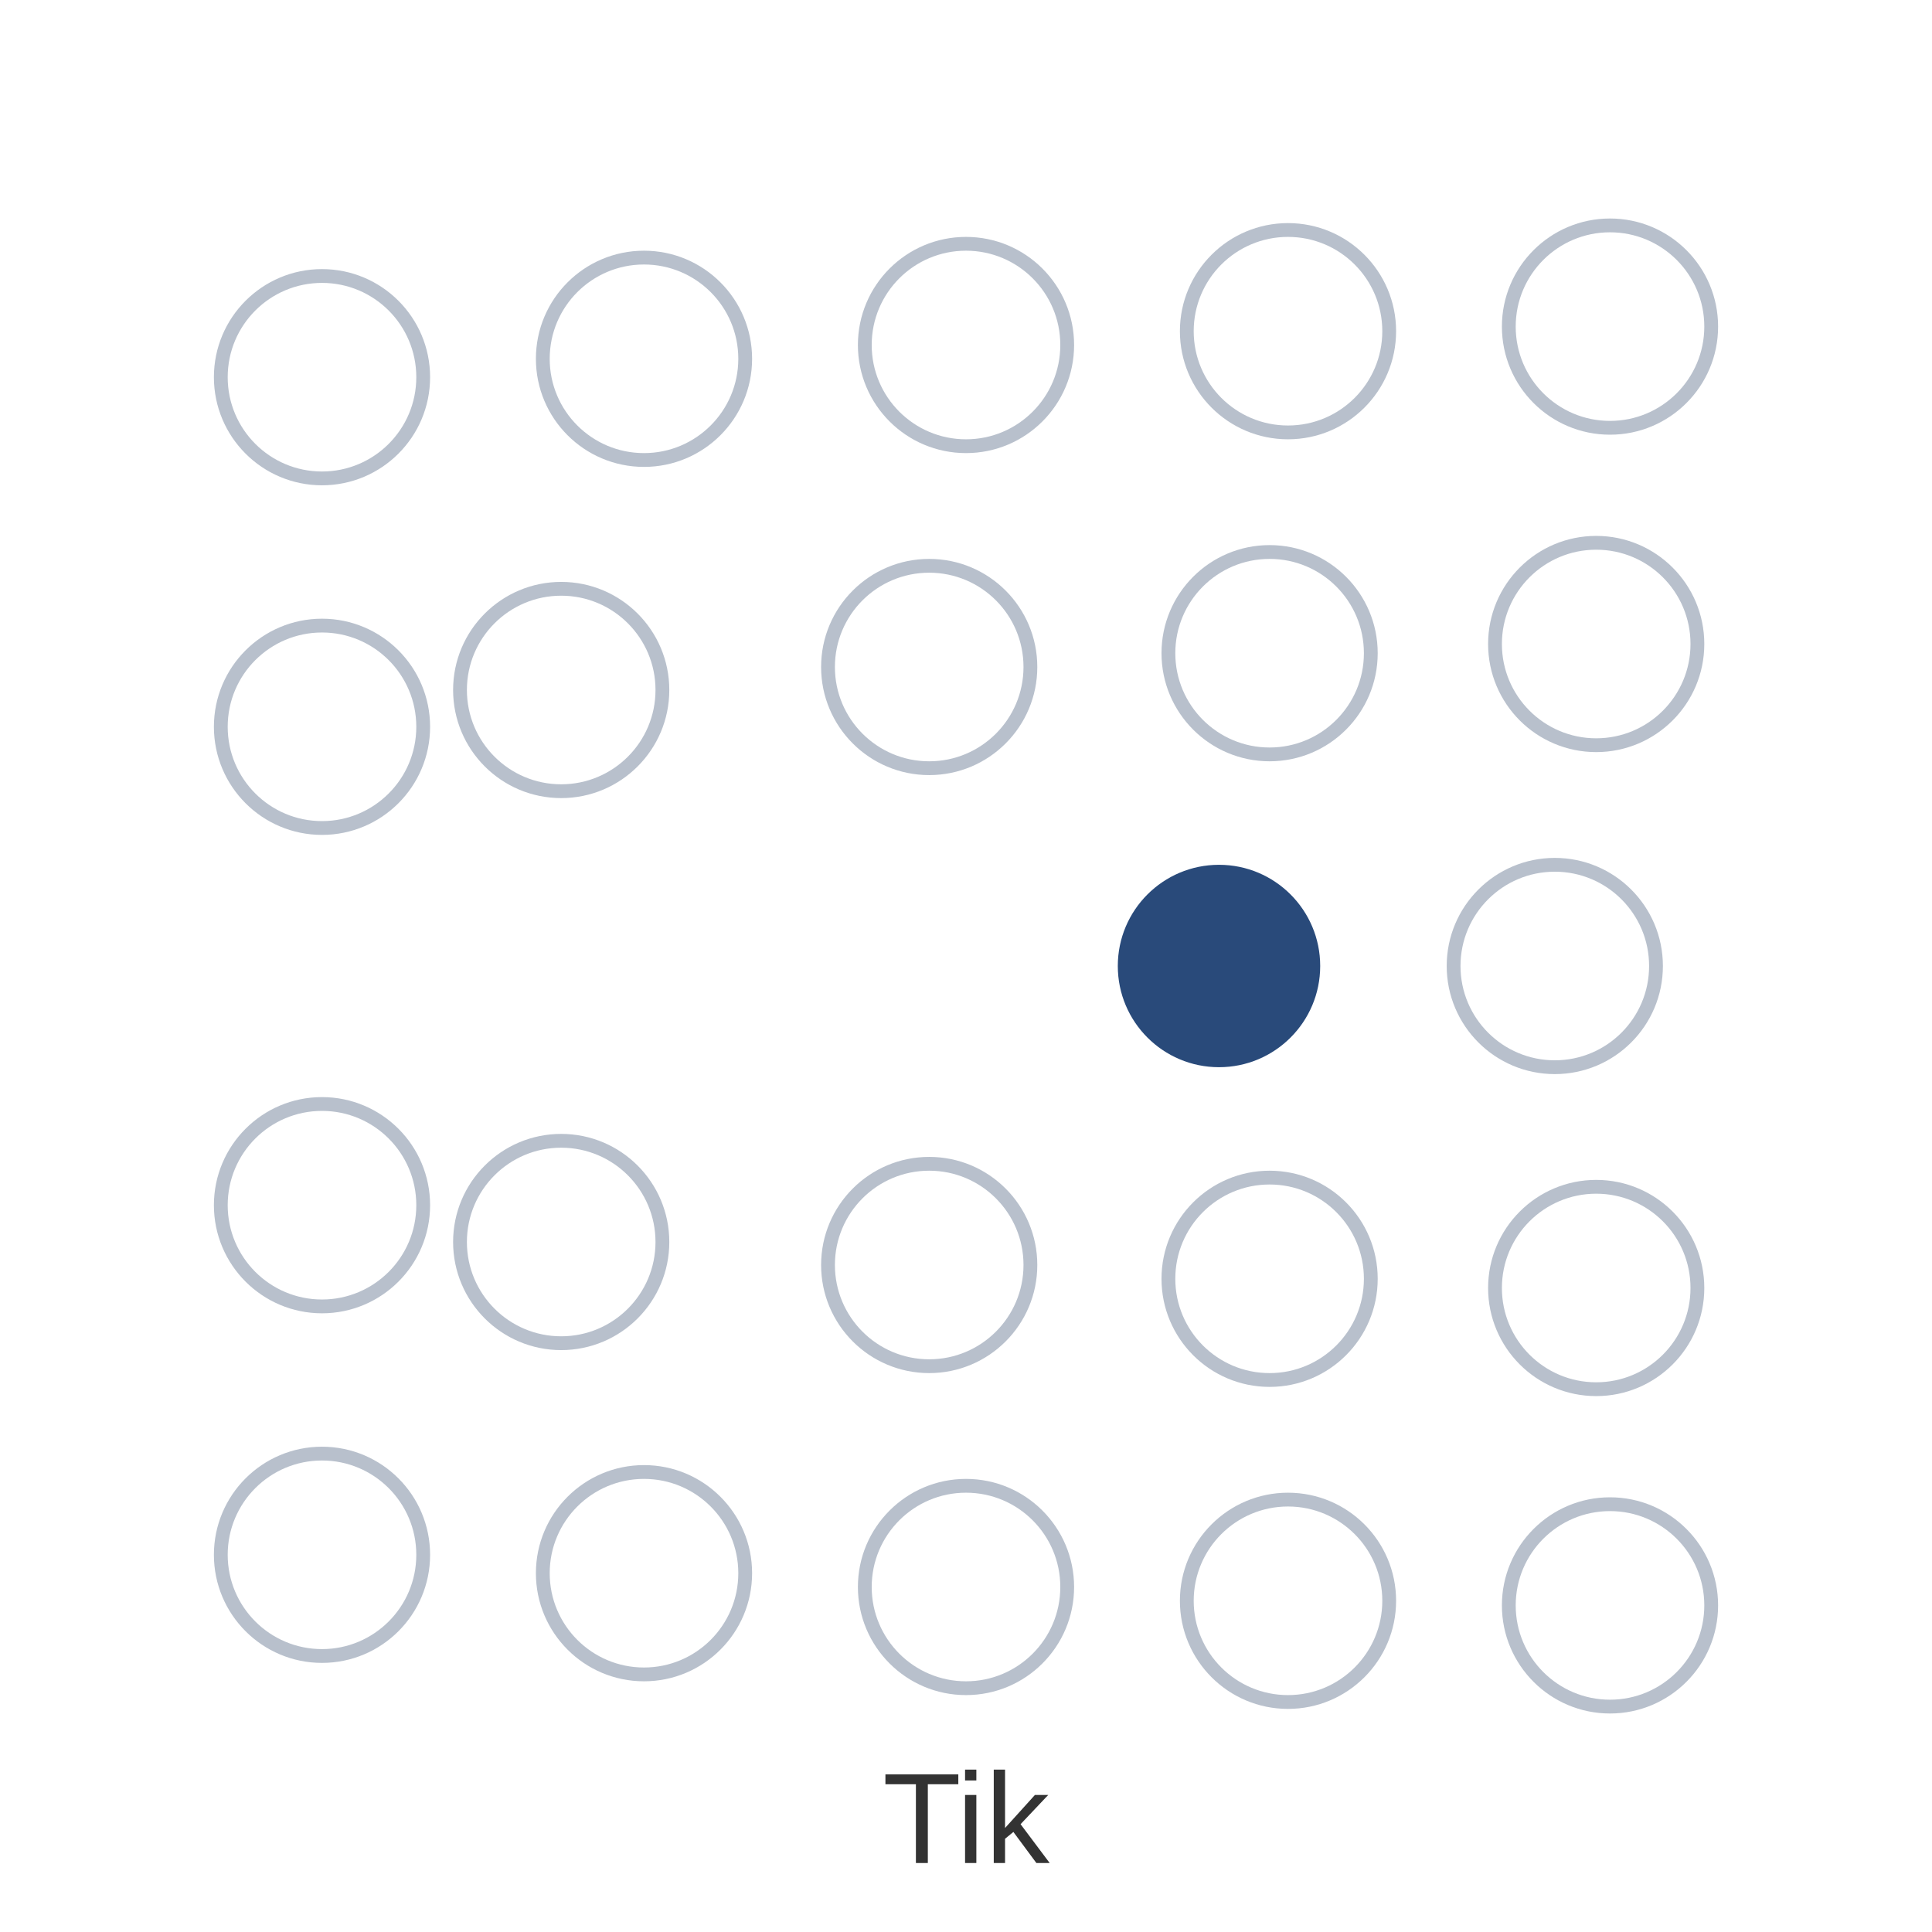
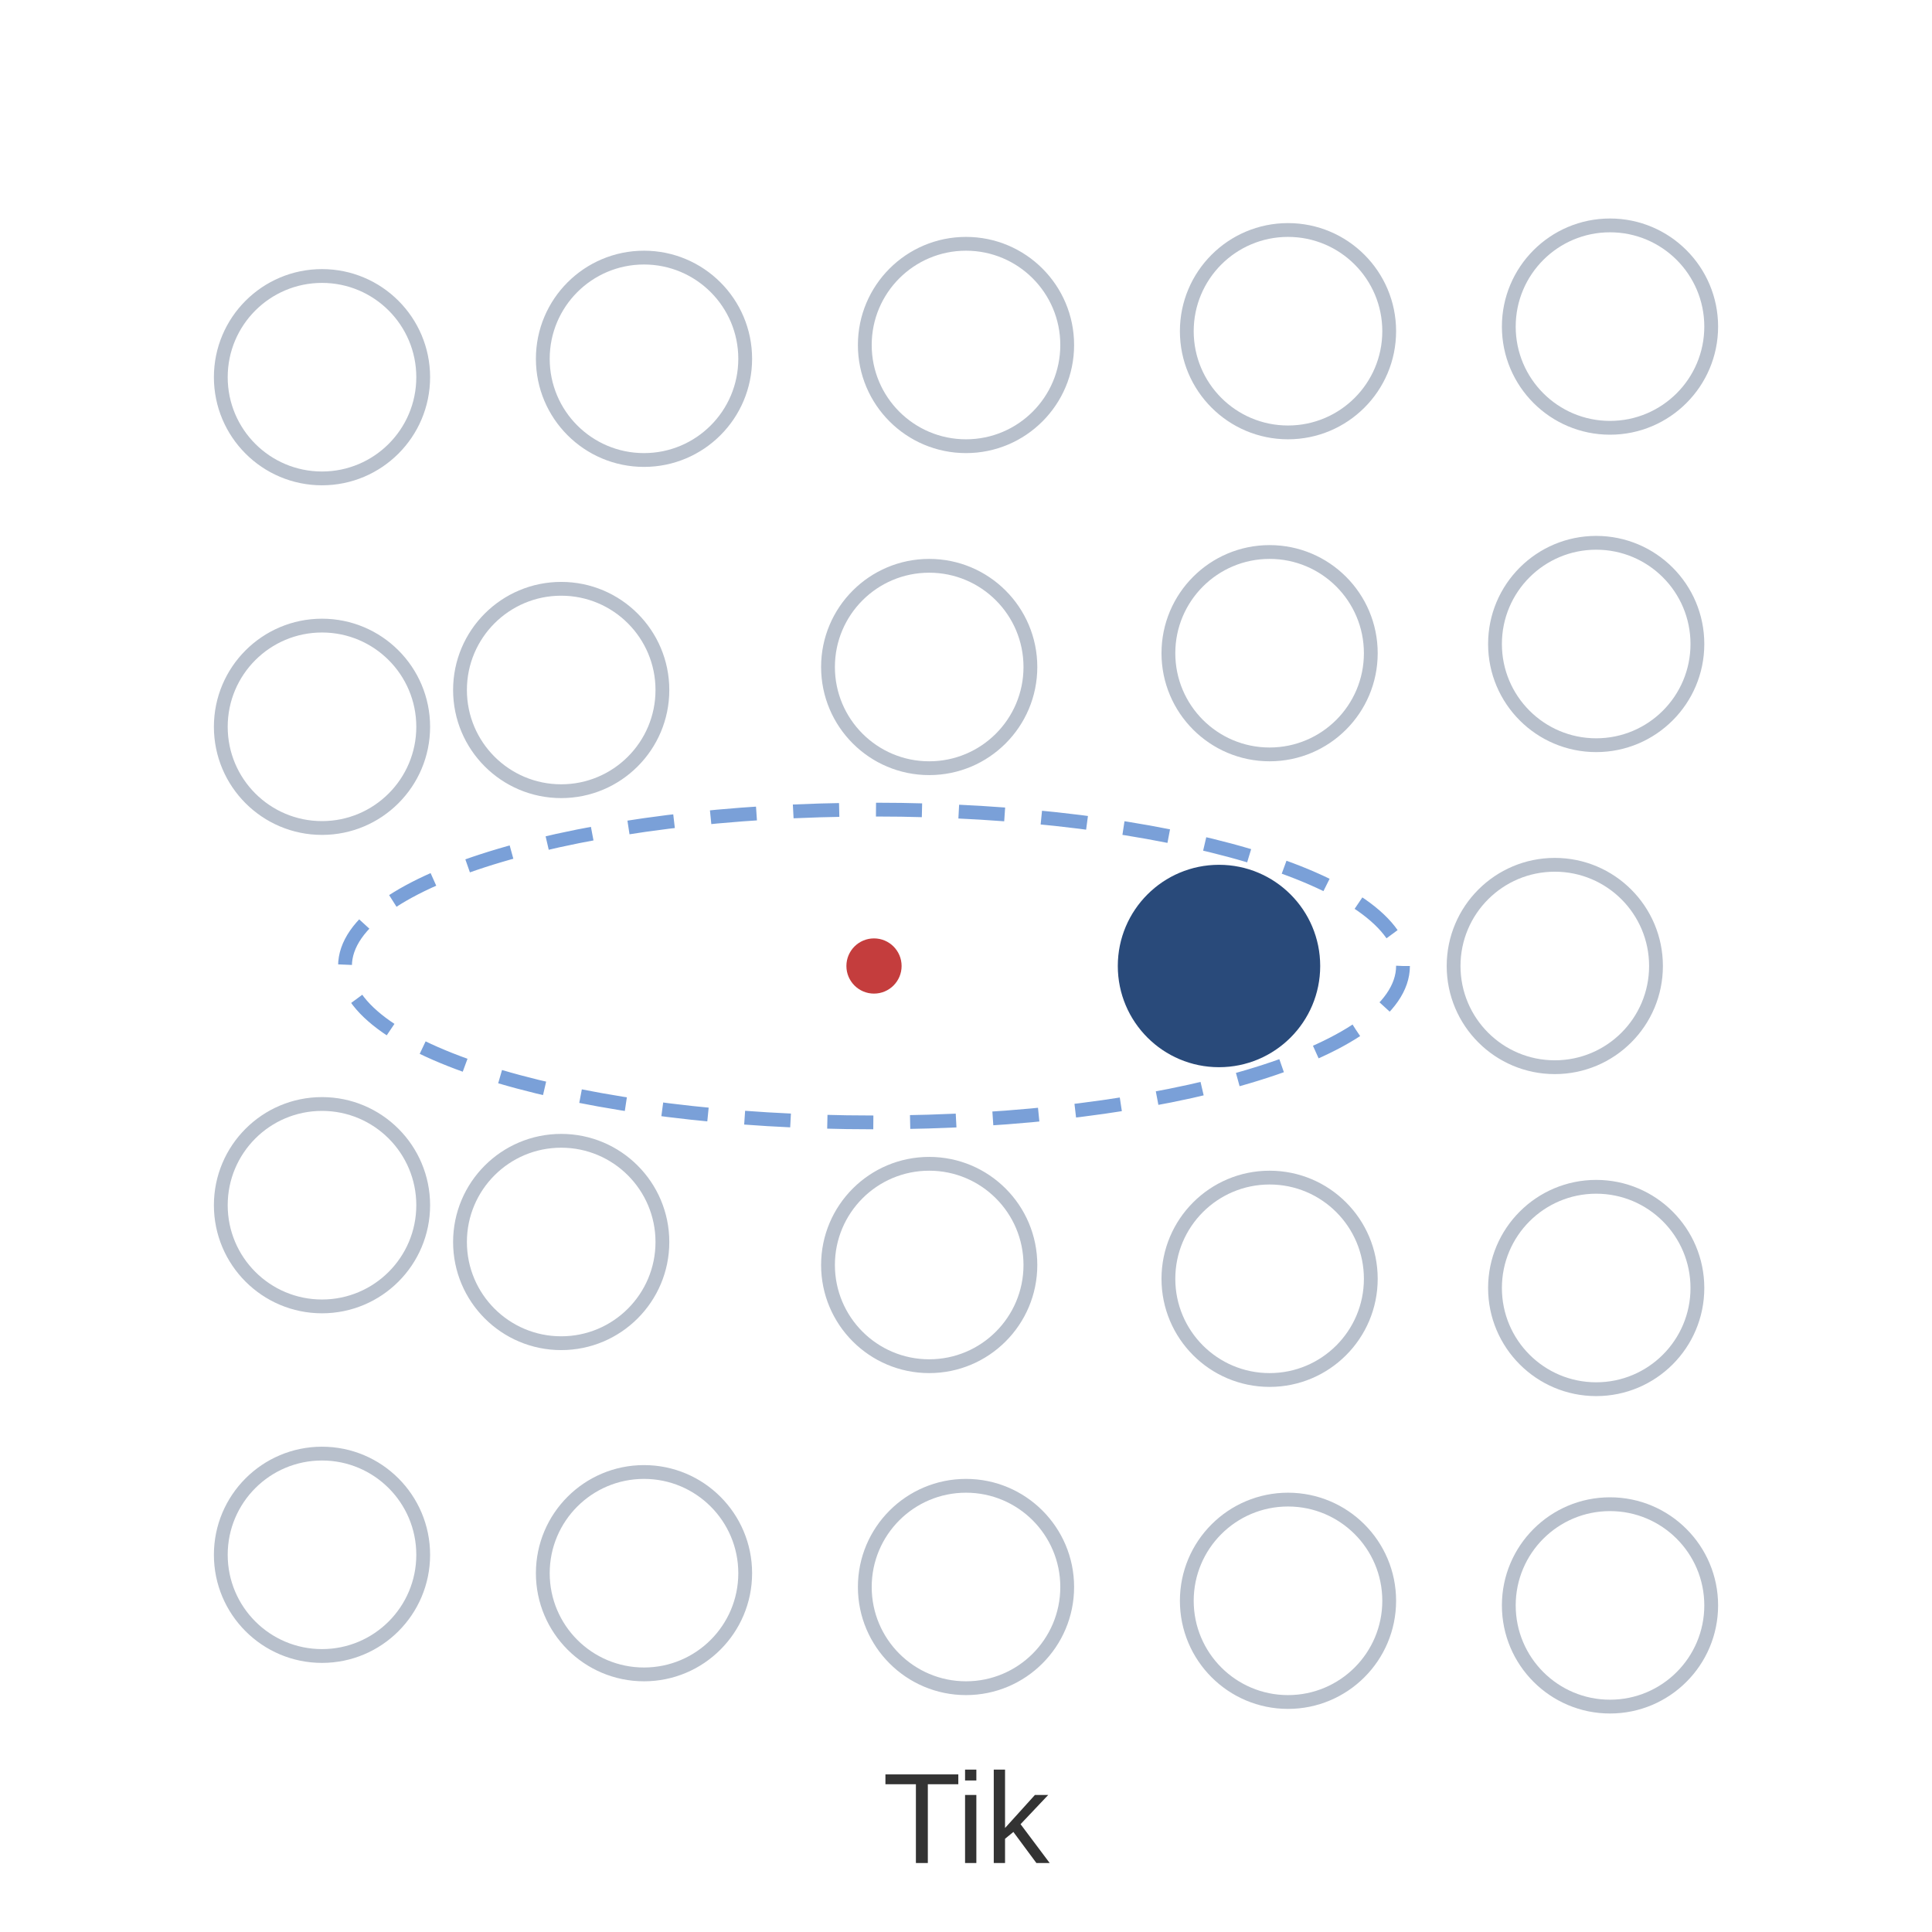
<svg xmlns="http://www.w3.org/2000/svg" width="420" height="420" viewBox="0 0 420 420">
  <rect width="100%" height="100%" fill="white" />
  <g fill="none" stroke="#b8c0cc" stroke-width="3">
    <circle cx="70" cy="82" r="22" />
    <circle cx="140" cy="78" r="22" />
    <circle cx="210" cy="75" r="22" />
    <circle cx="280" cy="72" r="22" />
    <circle cx="350" cy="71" r="22" />
    <circle cx="70" cy="158" r="22" />
    <circle cx="122" cy="150" r="22" />
    <circle cx="202" cy="145" r="22" />
    <circle cx="276" cy="142" r="22" />
    <circle cx="347" cy="140" r="22" />
    <circle cx="338" cy="210" r="22" />
    <circle cx="70" cy="262" r="22" />
    <circle cx="122" cy="270" r="22" />
    <circle cx="202" cy="275" r="22" />
    <circle cx="276" cy="278" r="22" />
    <circle cx="347" cy="280" r="22" />
    <circle cx="70" cy="338" r="22" />
    <circle cx="140" cy="342" r="22" />
    <circle cx="210" cy="345" r="22" />
    <circle cx="280" cy="348" r="22" />
    <circle cx="350" cy="349" r="22" />
  </g>
  <circle cx="265" cy="210" r="22" fill="#294a7a" />
+   <ellipse cx="190" cy="210" rx="115" ry="34" fill="none" stroke="#7aa0d8" stroke-width="3" stroke-dasharray="10 8" />
+   <circle cx="190" cy="210" r="6" fill="#c43d3d" />
  <text x="210" y="405" text-anchor="middle" font-family="Arial, sans-serif" font-size="28" fill="#333">
    Tik
  </text>
</svg>
